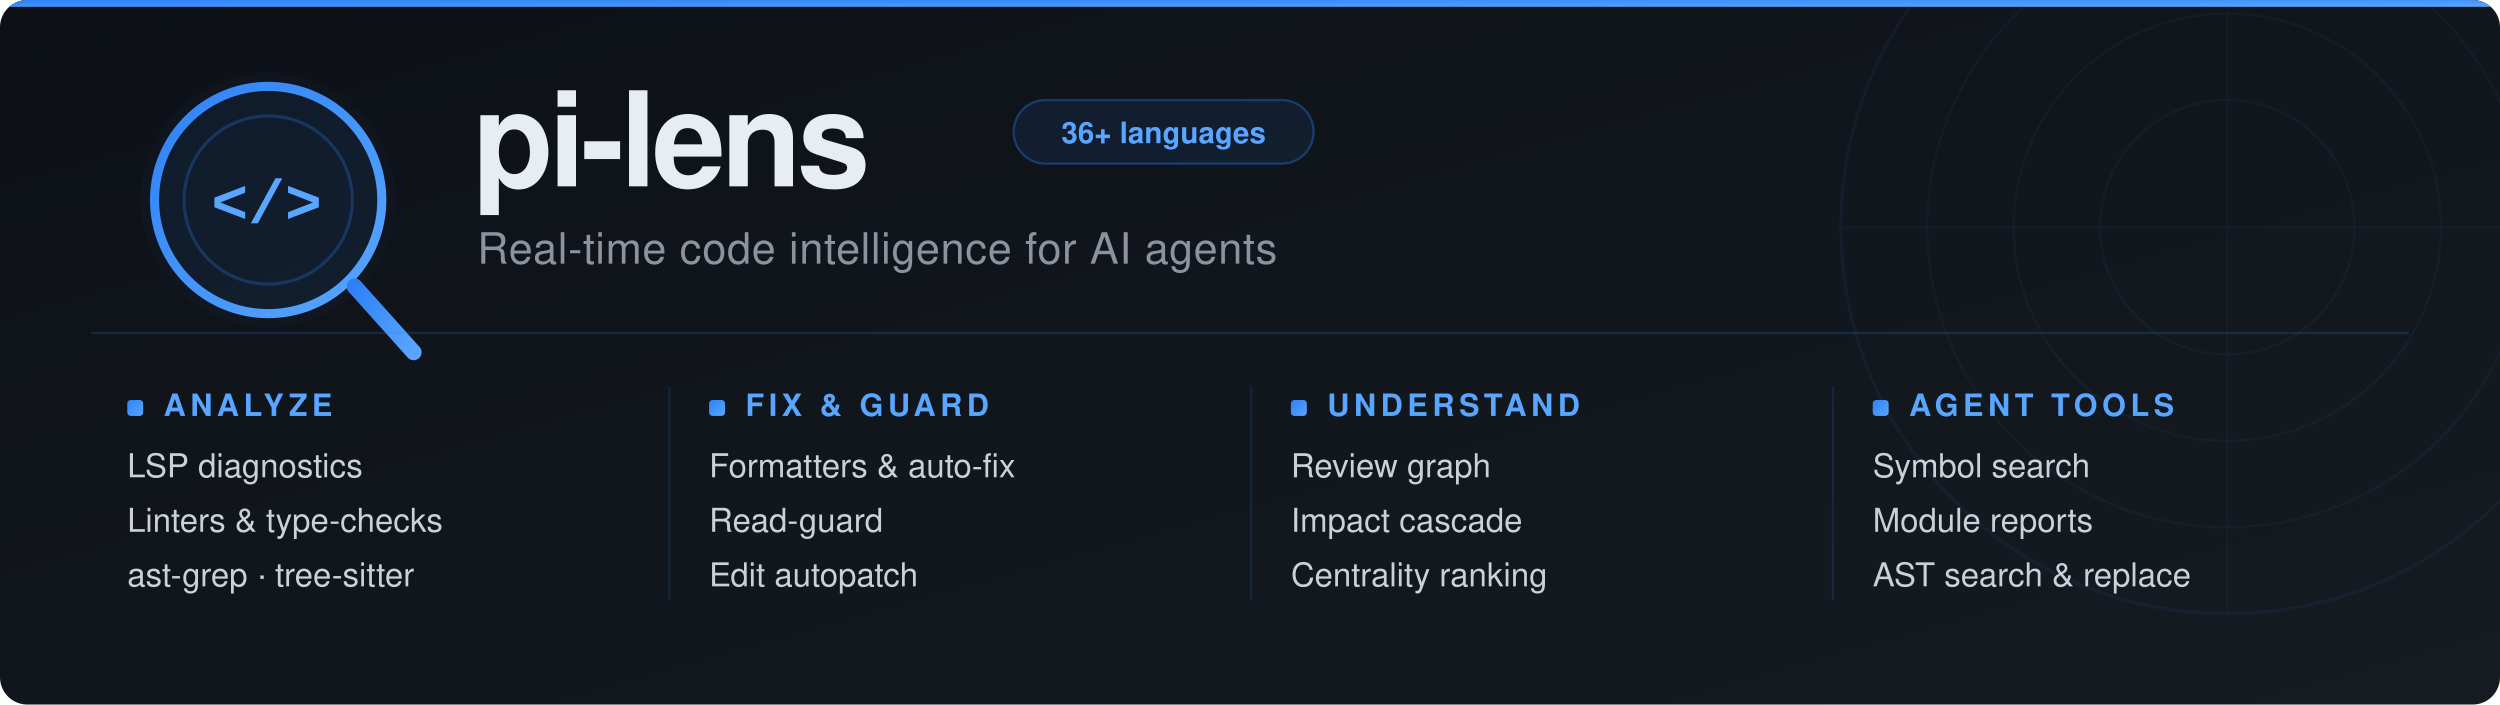
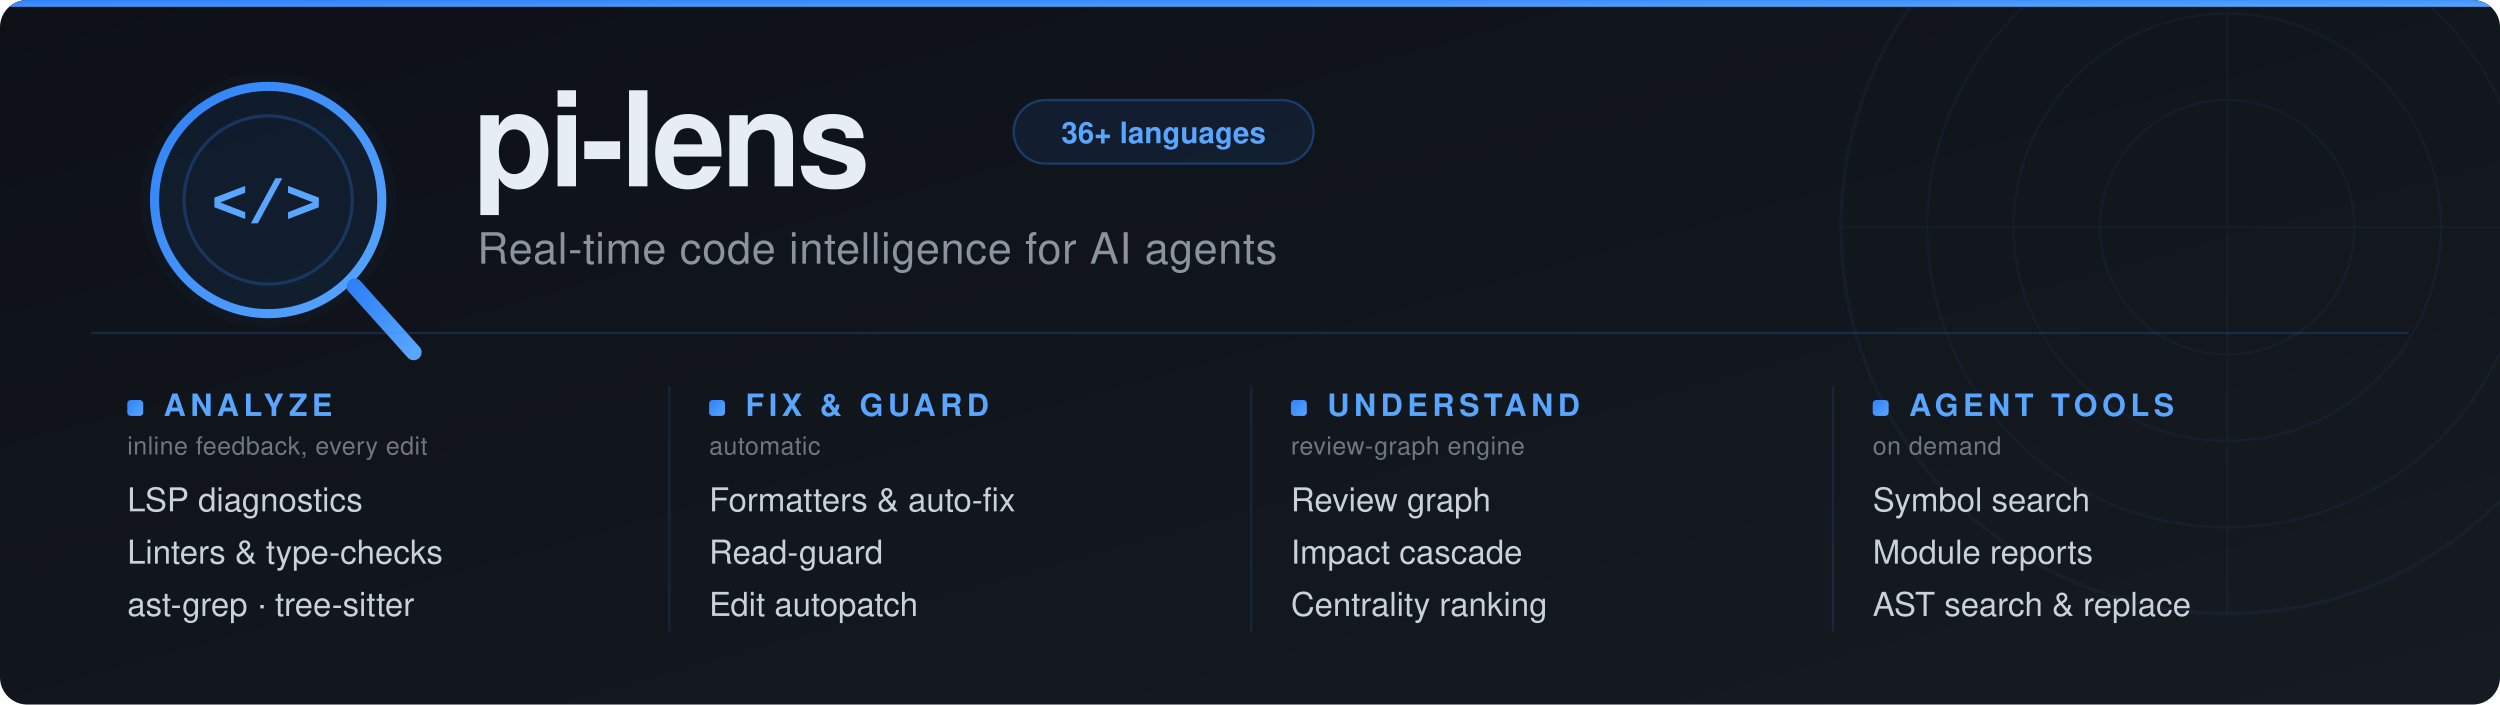
<svg xmlns="http://www.w3.org/2000/svg" width="1100" height="310" viewBox="0 0 1100 310">
  <defs>
    <linearGradient id="bg" x1="0%" y1="0%" x2="100%" y2="100%">
      <stop offset="0%" stop-color="#0d1117" />
      <stop offset="100%" stop-color="#161b22" />
    </linearGradient>
    <linearGradient id="accent" x1="0%" y1="0%" x2="100%" y2="100%">
      <stop offset="0%" stop-color="#2f81f7" />
      <stop offset="100%" stop-color="#58a6ff" />
    </linearGradient>
    <linearGradient id="accentFade" x1="0%" y1="0%" x2="100%" y2="0%">
      <stop offset="0%" stop-color="#2f81f7" />
      <stop offset="100%" stop-color="#2f81f700" />
    </linearGradient>
    <clipPath id="bounds">
      <rect width="1100" height="310" rx="12" />
    </clipPath>
  </defs>
  <rect width="1100" height="310" fill="url(#bg)" rx="12" />
  <rect x="0" y="0" width="1100" height="3" fill="url(#accent)" rx="1.5" clip-path="url(#bounds)" />
  <g opacity="0.06" clip-path="url(#bounds)">
    <circle cx="980" cy="100" r="170" fill="none" stroke="#2f81f7" stroke-width="1.5" />
    <circle cx="980" cy="100" r="132" fill="none" stroke="#2f81f7" stroke-width="1" />
    <circle cx="980" cy="100" r="94" fill="none" stroke="#2f81f7" stroke-width="1" />
    <circle cx="980" cy="100" r="56" fill="none" stroke="#2f81f7" stroke-width="1" />
    <line x1="810" y1="100" x2="1100" y2="100" stroke="#2f81f7" stroke-width="0.8" />
    <line x1="980" y1="-70" x2="980" y2="270" stroke="#2f81f7" stroke-width="0.8" />
  </g>
  <circle cx="118" cy="88" r="56" fill="#2f81f708" />
  <circle cx="118" cy="88" r="50" fill="#2f81f710" stroke="url(#accent)" stroke-width="4" />
  <circle cx="118" cy="88" r="37" fill="none" stroke="#2f81f740" stroke-width="1.4" />
  <line x1="156" y1="126" x2="182" y2="155" stroke="url(#accent)" stroke-width="7" stroke-linecap="round" />
  <text x="93" y="98" font-family="'Courier New', Courier, monospace" font-size="27" font-weight="700" fill="#58a6ff">&lt;/&gt;</text>
  <text x="208" y="82" font-family="-apple-system, BlinkMacSystemFont, 'Segoe UI', Helvetica, sans-serif" font-size="58" font-weight="700" fill="#e6edf3" letter-spacing="-2">pi-lens</text>
  <rect x="446" y="44" width="132" height="28" rx="14" fill="#2f81f718" stroke="#2f81f755" stroke-width="1" />
  <text x="512" y="63" font-family="-apple-system, BlinkMacSystemFont, 'Segoe UI', Helvetica, sans-serif" font-size="13" font-weight="600" fill="#58a6ff" text-anchor="middle">36+ languages</text>
  <text x="210" y="116" font-family="-apple-system, BlinkMacSystemFont, 'Segoe UI', Helvetica, sans-serif" font-size="19" font-weight="400" fill="#8b949e" letter-spacing="0.3">Real-time code intelligence for AI agents</text>
  <rect x="40" y="146" width="1020" height="1" fill="#2f81f730" />
  <g fill="#2f81f722">
-     <rect x="294" y="170" width="1" height="94" />
-     <rect x="550" y="170" width="1" height="94" />
-     <rect x="806" y="170" width="1" height="94" />
+     <rect x="294" y="170" width="1" height="108" />
+     <rect x="550" y="170" width="1" height="108" />
+     <rect x="806" y="170" width="1" height="108" />
  </g>
  <g font-family="-apple-system, BlinkMacSystemFont, 'Segoe UI', Helvetica, sans-serif">
    <rect x="56" y="176" width="7" height="7" rx="1.5" fill="url(#accent)" />
    <text x="72" y="183" font-size="13.5" font-weight="700" fill="#58a6ff" letter-spacing="2">ANALYZE</text>
-     <text x="56" y="210" font-size="14.5" font-weight="400" fill="#c9d1d9">LSP diagnostics</text>
-     <text x="56" y="234" font-size="14.5" font-weight="400" fill="#c9d1d9">Linters &amp; type-checks</text>
-     <text x="56" y="258" font-size="14.5" font-weight="400" fill="#c9d1d9">ast-grep · tree-sitter</text>
+     <text x="56" y="200" font-size="11" font-weight="400" fill="#6e7681" letter-spacing="0.2">inline feedback, every edit</text>
+     <text x="56" y="225" font-size="14.5" font-weight="400" fill="#c9d1d9">LSP diagnostics</text>
+     <text x="56" y="248" font-size="14.5" font-weight="400" fill="#c9d1d9">Linters &amp; type-checks</text>
+     <text x="56" y="271" font-size="14.5" font-weight="400" fill="#c9d1d9">ast-grep · tree-sitter</text>
    <rect x="312" y="176" width="7" height="7" rx="1.5" fill="url(#accent)" />
    <text x="328" y="183" font-size="13.5" font-weight="700" fill="#58a6ff" letter-spacing="2">FIX &amp; GUARD</text>
-     <text x="312" y="210" font-size="14.5" font-weight="400" fill="#c9d1d9">Formatters &amp; auto-fix</text>
-     <text x="312" y="234" font-size="14.5" font-weight="400" fill="#c9d1d9">Read-guard</text>
-     <text x="312" y="258" font-size="14.5" font-weight="400" fill="#c9d1d9">Edit autopatch</text>
+     <text x="312" y="200" font-size="11" font-weight="400" fill="#6e7681" letter-spacing="0.2">automatic</text>
+     <text x="312" y="225" font-size="14.5" font-weight="400" fill="#c9d1d9">Formatters &amp; auto-fix</text>
+     <text x="312" y="248" font-size="14.5" font-weight="400" fill="#c9d1d9">Read-guard</text>
+     <text x="312" y="271" font-size="14.5" font-weight="400" fill="#c9d1d9">Edit autopatch</text>
    <rect x="568" y="176" width="7" height="7" rx="1.5" fill="url(#accent)" />
    <text x="584" y="183" font-size="13.5" font-weight="700" fill="#58a6ff" letter-spacing="2">UNDERSTAND</text>
-     <text x="568" y="210" font-size="14.5" font-weight="400" fill="#c9d1d9">Review graph</text>
-     <text x="568" y="234" font-size="14.5" font-weight="400" fill="#c9d1d9">Impact cascade</text>
-     <text x="568" y="258" font-size="14.5" font-weight="400" fill="#c9d1d9">Centrality ranking</text>
+     <text x="568" y="200" font-size="11" font-weight="400" fill="#6e7681" letter-spacing="0.2">review-graph engine</text>
+     <text x="568" y="225" font-size="14.5" font-weight="400" fill="#c9d1d9">Review graph</text>
+     <text x="568" y="248" font-size="14.5" font-weight="400" fill="#c9d1d9">Impact cascade</text>
+     <text x="568" y="271" font-size="14.5" font-weight="400" fill="#c9d1d9">Centrality ranking</text>
    <rect x="824" y="176" width="7" height="7" rx="1.5" fill="url(#accent)" />
    <text x="840" y="183" font-size="13.5" font-weight="700" fill="#58a6ff" letter-spacing="2">AGENT TOOLS</text>
-     <text x="824" y="210" font-size="14.5" font-weight="400" fill="#c9d1d9">Symbol search</text>
-     <text x="824" y="234" font-size="14.5" font-weight="400" fill="#c9d1d9">Module reports</text>
-     <text x="824" y="258" font-size="14.5" font-weight="400" fill="#c9d1d9">AST search &amp; replace</text>
+     <text x="824" y="200" font-size="11" font-weight="400" fill="#6e7681" letter-spacing="0.2">on demand</text>
+     <text x="824" y="225" font-size="14.5" font-weight="400" fill="#c9d1d9">Symbol search</text>
+     <text x="824" y="248" font-size="14.5" font-weight="400" fill="#c9d1d9">Module reports</text>
+     <text x="824" y="271" font-size="14.5" font-weight="400" fill="#c9d1d9">AST search &amp; replace</text>
  </g>
</svg>
